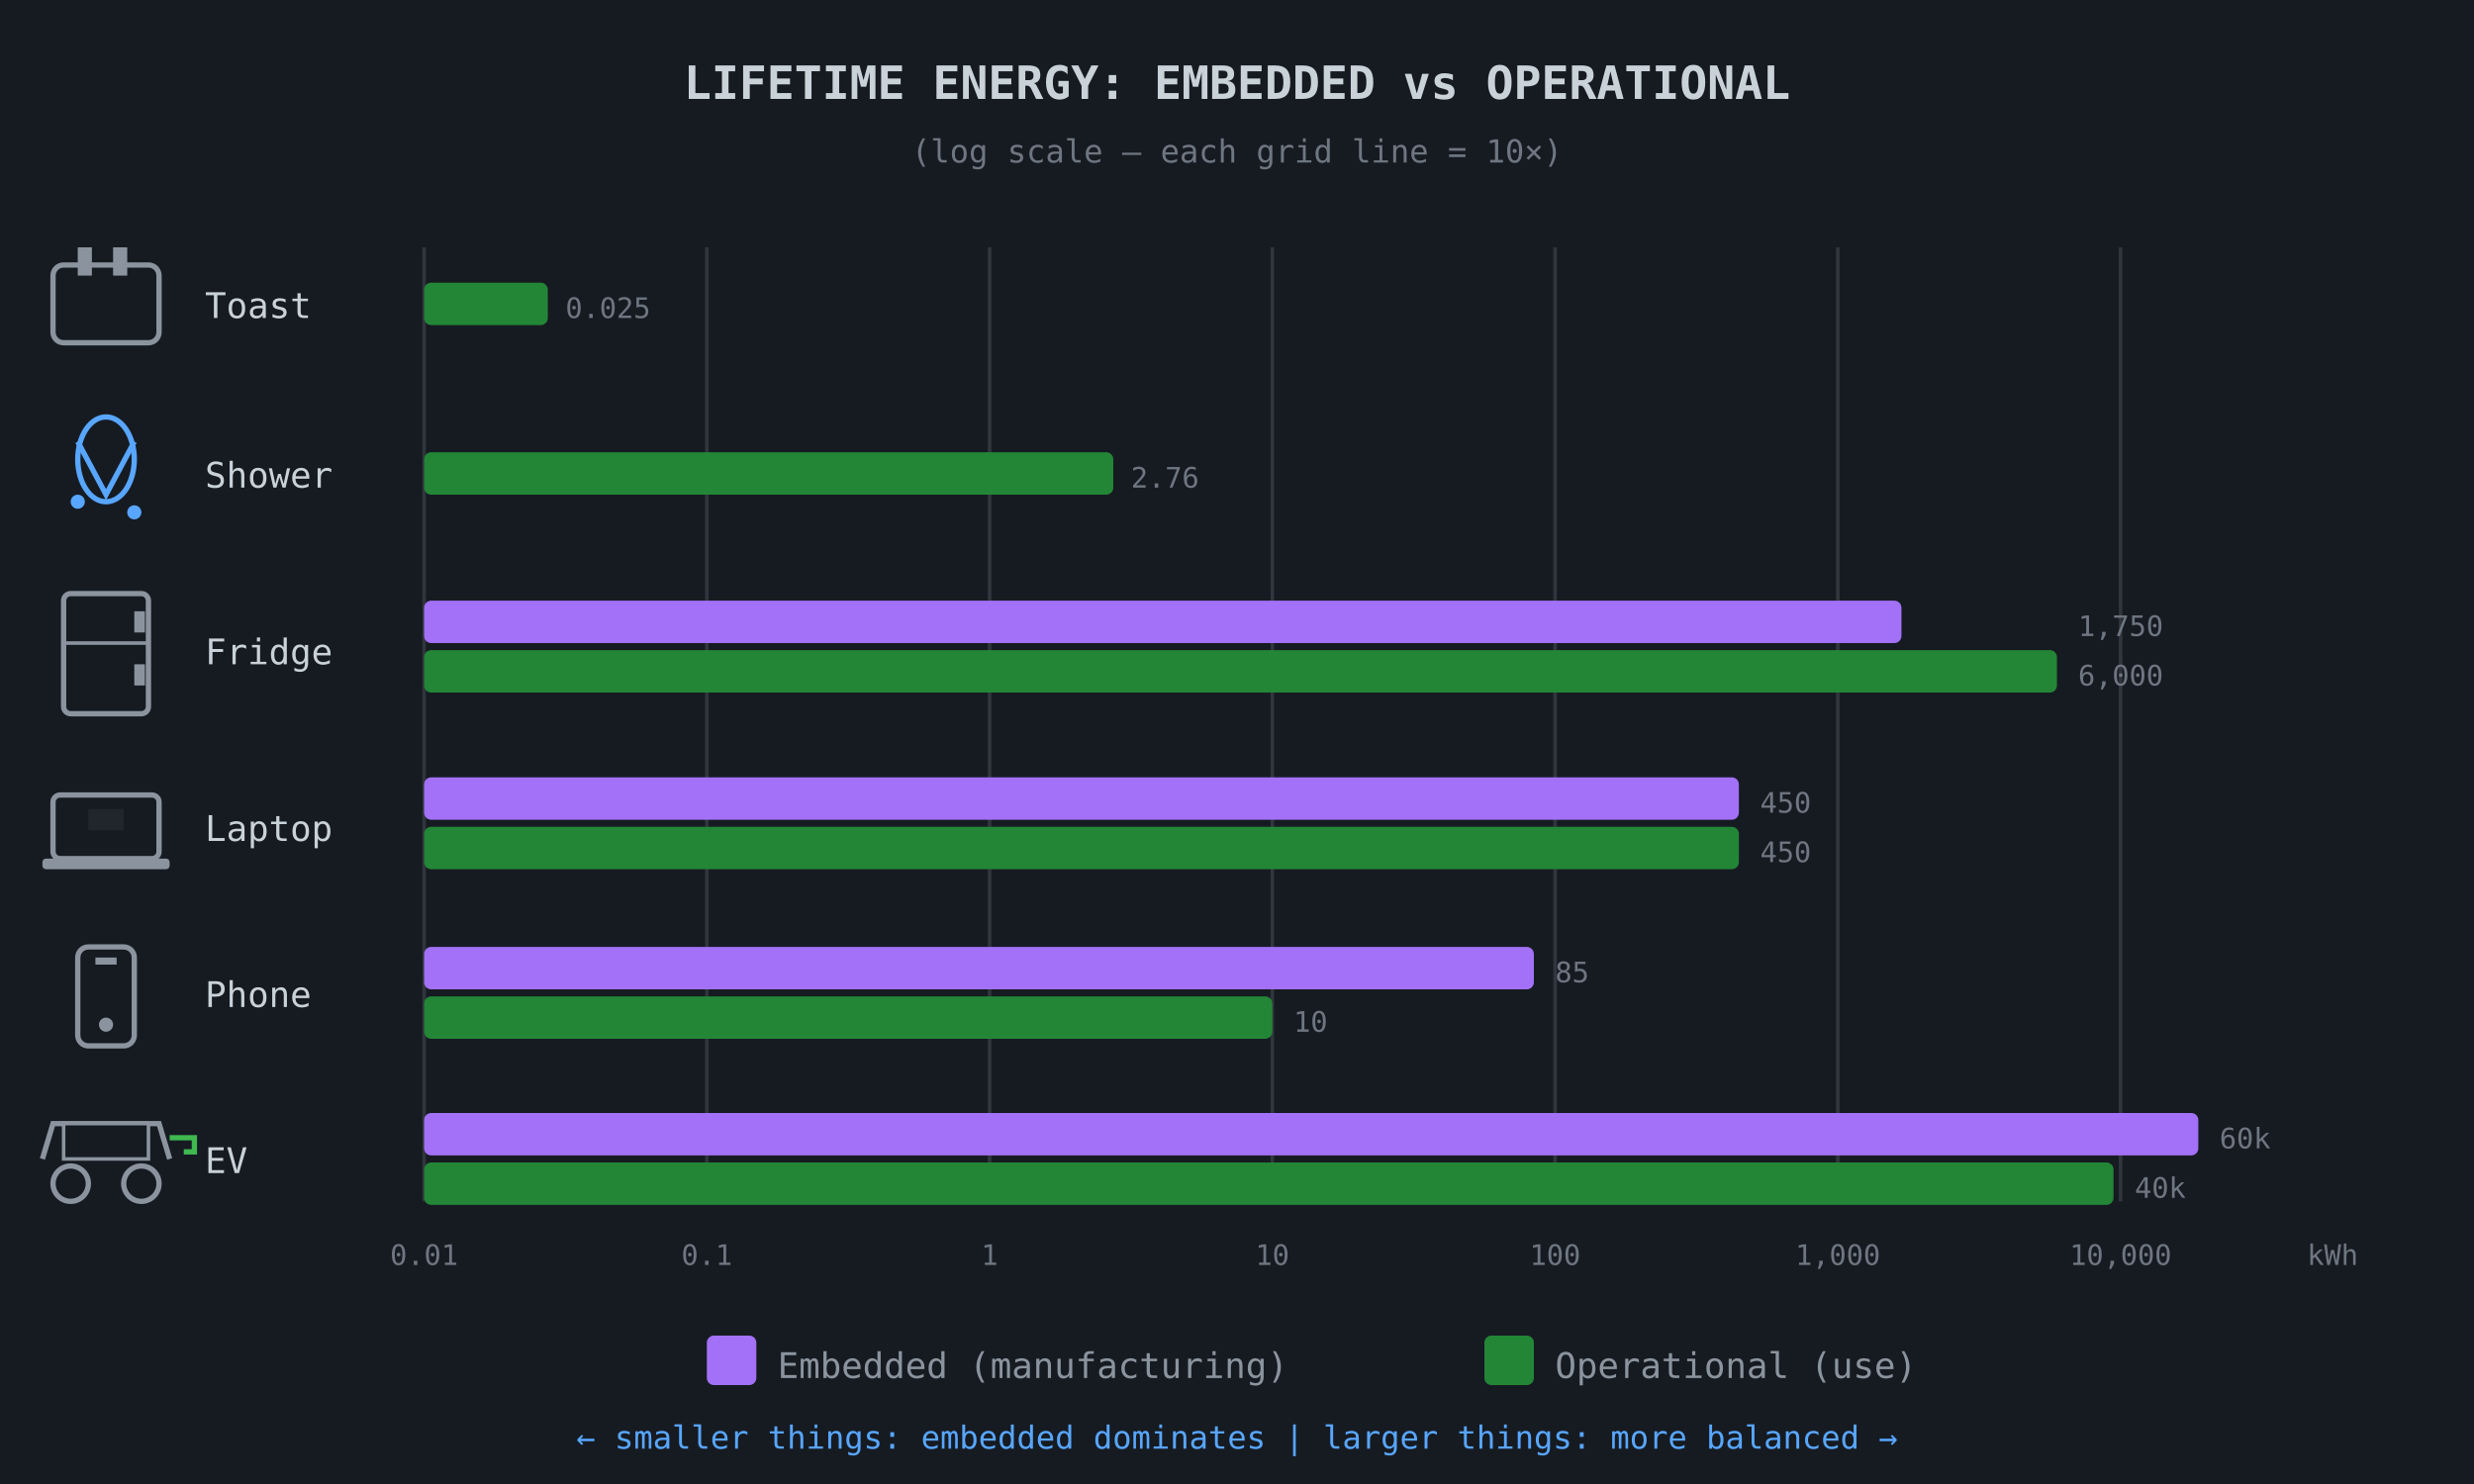
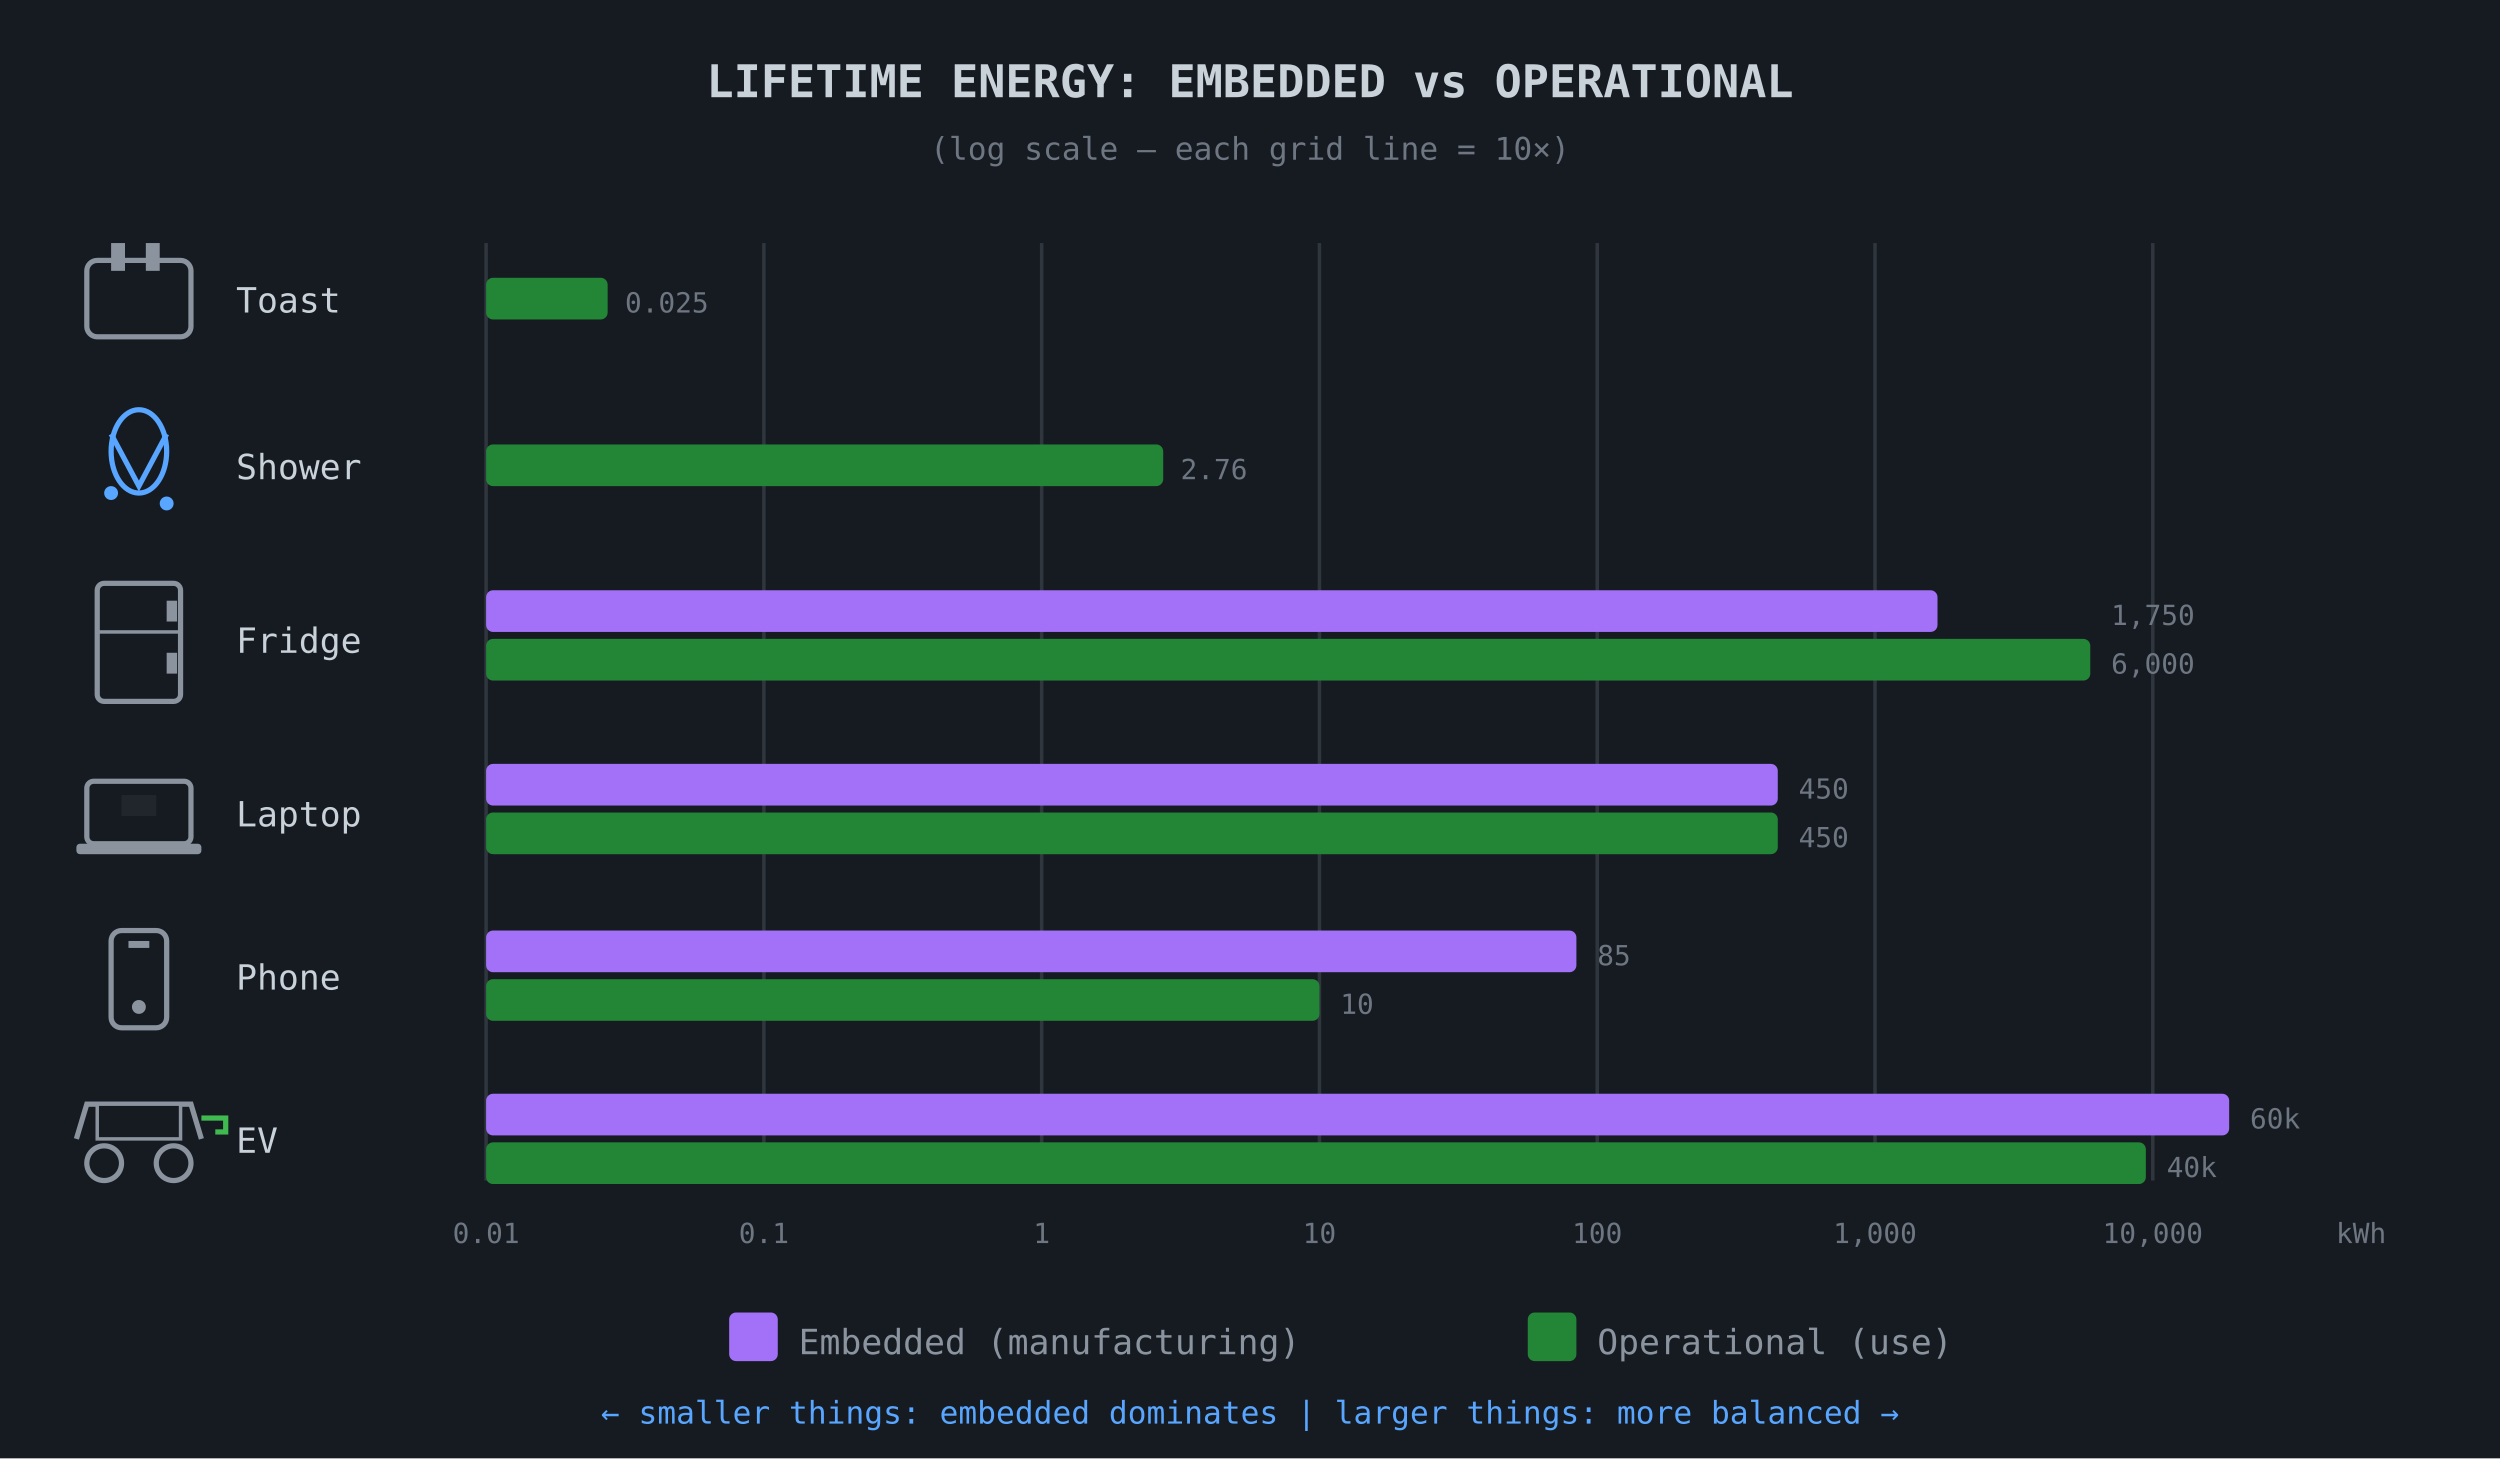
- <svg xmlns="http://www.w3.org/2000/svg" viewBox="0 0 700 420">
-   <rect width="700" height="420" fill="#161b22" />
-   <text x="350" y="28" fill="#c9d1d9" font-family="monospace" font-size="13" text-anchor="middle" font-weight="600">LIFETIME ENERGY: EMBEDDED vs OPERATIONAL</text>
-   <text x="350" y="46" fill="#6e7681" font-family="monospace" font-size="9" text-anchor="middle">(log scale — each grid line = 10×)</text>
-   <line x1="120" y1="70" x2="120" y2="340" stroke="#30363d" stroke-width="1" />
-   <line x1="200" y1="70" x2="200" y2="340" stroke="#30363d" stroke-width="1" />
-   <line x1="280" y1="70" x2="280" y2="340" stroke="#30363d" stroke-width="1" />
-   <line x1="360" y1="70" x2="360" y2="340" stroke="#30363d" stroke-width="1" />
-   <line x1="440" y1="70" x2="440" y2="340" stroke="#30363d" stroke-width="1" />
-   <line x1="520" y1="70" x2="520" y2="340" stroke="#30363d" stroke-width="1" />
-   <line x1="600" y1="70" x2="600" y2="340" stroke="#30363d" stroke-width="1" />
-   <text x="120" y="358" fill="#6e7681" font-family="monospace" font-size="8" text-anchor="middle">0.01</text>
-   <text x="200" y="358" fill="#6e7681" font-family="monospace" font-size="8" text-anchor="middle">0.1</text>
-   <text x="280" y="358" fill="#6e7681" font-family="monospace" font-size="8" text-anchor="middle">1</text>
-   <text x="360" y="358" fill="#6e7681" font-family="monospace" font-size="8" text-anchor="middle">10</text>
-   <text x="440" y="358" fill="#6e7681" font-family="monospace" font-size="8" text-anchor="middle">100</text>
-   <text x="520" y="358" fill="#6e7681" font-family="monospace" font-size="8" text-anchor="middle">1,000</text>
-   <text x="600" y="358" fill="#6e7681" font-family="monospace" font-size="8" text-anchor="middle">10,000</text>
-   <text x="660" y="358" fill="#6e7681" font-family="monospace" font-size="8" text-anchor="middle">kWh</text>
-   <rect x="15" y="75" width="30" height="22" rx="3" fill="none" stroke="#8b949e" stroke-width="1.5" />
-   <rect x="22" y="70" width="4" height="8" fill="#8b949e" />
+ <svg xmlns="http://www.w3.org/2000/svg" viewBox="0 0 720 420">
+   <rect width="720" height="420" fill="#161b22" />
+   <text x="360" y="28" fill="#c9d1d9" font-family="monospace" font-size="13" text-anchor="middle" font-weight="600">LIFETIME ENERGY: EMBEDDED vs OPERATIONAL</text>
+   <text x="360" y="46" fill="#6e7681" font-family="monospace" font-size="9" text-anchor="middle">(log scale — each grid line = 10×)</text>
+   <line x1="140" y1="70" x2="140" y2="340" stroke="#30363d" stroke-width="1" />
+   <line x1="220" y1="70" x2="220" y2="340" stroke="#30363d" stroke-width="1" />
+   <line x1="300" y1="70" x2="300" y2="340" stroke="#30363d" stroke-width="1" />
+   <line x1="380" y1="70" x2="380" y2="340" stroke="#30363d" stroke-width="1" />
+   <line x1="460" y1="70" x2="460" y2="340" stroke="#30363d" stroke-width="1" />
+   <line x1="540" y1="70" x2="540" y2="340" stroke="#30363d" stroke-width="1" />
+   <line x1="620" y1="70" x2="620" y2="340" stroke="#30363d" stroke-width="1" />
+   <text x="140" y="358" fill="#6e7681" font-family="monospace" font-size="8" text-anchor="middle">0.01</text>
+   <text x="220" y="358" fill="#6e7681" font-family="monospace" font-size="8" text-anchor="middle">0.1</text>
+   <text x="300" y="358" fill="#6e7681" font-family="monospace" font-size="8" text-anchor="middle">1</text>
+   <text x="380" y="358" fill="#6e7681" font-family="monospace" font-size="8" text-anchor="middle">10</text>
+   <text x="460" y="358" fill="#6e7681" font-family="monospace" font-size="8" text-anchor="middle">100</text>
+   <text x="540" y="358" fill="#6e7681" font-family="monospace" font-size="8" text-anchor="middle">1,000</text>
+   <text x="620" y="358" fill="#6e7681" font-family="monospace" font-size="8" text-anchor="middle">10,000</text>
+   <text x="680" y="358" fill="#6e7681" font-family="monospace" font-size="8" text-anchor="middle">kWh</text>
+   <rect x="25" y="75" width="30" height="22" rx="3" fill="none" stroke="#8b949e" stroke-width="1.5" />
  <rect x="32" y="70" width="4" height="8" fill="#8b949e" />
-   <text x="58" y="90" fill="#c9d1d9" font-family="monospace" font-size="10">Toast</text>
-   <rect x="120" y="80" width="35" height="12" fill="#238636" rx="2" />
-   <text x="160" y="90" fill="#6e7681" font-family="monospace" font-size="8">0.025</text>
-   <ellipse cx="30" cy="130" rx="8" ry="12" fill="none" stroke="#58a6ff" stroke-width="1.5" />
-   <path d="M22 125 L30 140 L38 125" fill="none" stroke="#58a6ff" stroke-width="1.5" />
-   <circle cx="22" cy="142" r="2" fill="#58a6ff" />
-   <circle cx="38" cy="145" r="2" fill="#58a6ff" />
-   <text x="58" y="138" fill="#c9d1d9" font-family="monospace" font-size="10">Shower</text>
-   <rect x="120" y="128" width="195" height="12" fill="#238636" rx="2" />
-   <text x="320" y="138" fill="#6e7681" font-family="monospace" font-size="8">2.76</text>
-   <rect x="18" y="168" width="24" height="34" rx="2" fill="none" stroke="#8b949e" stroke-width="1.5" />
-   <line x1="18" y1="182" x2="42" y2="182" stroke="#8b949e" stroke-width="1" />
-   <rect x="38" y="173" width="3" height="6" fill="#8b949e" />
-   <rect x="38" y="188" width="3" height="6" fill="#8b949e" />
-   <text x="58" y="188" fill="#c9d1d9" font-family="monospace" font-size="10">Fridge</text>
-   <rect x="120" y="170" width="418" height="12" fill="#a371f7" rx="2" />
-   <rect x="120" y="184" width="462" height="12" fill="#238636" rx="2" />
-   <text x="588" y="180" fill="#6e7681" font-family="monospace" font-size="8">1,750</text>
-   <text x="588" y="194" fill="#6e7681" font-family="monospace" font-size="8">6,000</text>
-   <rect x="15" y="225" width="30" height="18" rx="2" fill="none" stroke="#8b949e" stroke-width="1.5" />
-   <rect x="12" y="243" width="36" height="3" rx="1" fill="#8b949e" />
-   <rect x="25" y="229" width="10" height="6" fill="#21262d" />
-   <text x="58" y="238" fill="#c9d1d9" font-family="monospace" font-size="10">Laptop</text>
-   <rect x="120" y="220" width="372" height="12" fill="#a371f7" rx="2" />
-   <rect x="120" y="234" width="372" height="12" fill="#238636" rx="2" />
-   <text x="498" y="230" fill="#6e7681" font-family="monospace" font-size="8">450</text>
-   <text x="498" y="244" fill="#6e7681" font-family="monospace" font-size="8">450</text>
-   <rect x="22" y="268" width="16" height="28" rx="3" fill="none" stroke="#8b949e" stroke-width="1.5" />
-   <circle cx="30" cy="290" r="2" fill="#8b949e" />
-   <rect x="27" y="271" width="6" height="2" fill="#8b949e" />
-   <text x="58" y="285" fill="#c9d1d9" font-family="monospace" font-size="10">Phone</text>
-   <rect x="120" y="268" width="314" height="12" fill="#a371f7" rx="2" />
-   <rect x="120" y="282" width="240" height="12" fill="#238636" rx="2" />
-   <text x="440" y="278" fill="#6e7681" font-family="monospace" font-size="8">85</text>
-   <text x="366" y="292" fill="#6e7681" font-family="monospace" font-size="8">10</text>
-   <ellipse cx="20" cy="335" rx="5" ry="5" fill="none" stroke="#8b949e" stroke-width="1.5" />
-   <ellipse cx="40" cy="335" rx="5" ry="5" fill="none" stroke="#8b949e" stroke-width="1.5" />
-   <path d="M12 328 L15 318 L45 318 L48 328" fill="none" stroke="#8b949e" stroke-width="1.5" />
-   <rect x="18" y="318" width="24" height="10" fill="#161b22" stroke="#8b949e" stroke-width="1" />
-   <path d="M48 322 L55 322 L55 326 L52 326" fill="none" stroke="#3fb950" stroke-width="1.5" />
-   <text x="58" y="332" fill="#c9d1d9" font-family="monospace" font-size="10">EV</text>
-   <rect x="120" y="315" width="502" height="12" fill="#a371f7" rx="2" />
-   <rect x="120" y="329" width="478" height="12" fill="#238636" rx="2" />
-   <text x="628" y="325" fill="#6e7681" font-family="monospace" font-size="8">60k</text>
-   <text x="604" y="339" fill="#6e7681" font-family="monospace" font-size="8">40k</text>
-   <rect x="200" y="378" width="14" height="14" fill="#a371f7" rx="2" />
-   <text x="220" y="390" fill="#8b949e" font-family="monospace" font-size="10">Embedded (manufacturing)</text>
-   <rect x="420" y="378" width="14" height="14" fill="#238636" rx="2" />
-   <text x="440" y="390" fill="#8b949e" font-family="monospace" font-size="10">Operational (use)</text>
-   <text x="350" y="410" fill="#58a6ff" font-family="monospace" font-size="9" text-anchor="middle">← smaller things: embedded dominates | larger things: more balanced →</text>
+   <rect x="42" y="70" width="4" height="8" fill="#8b949e" />
+   <text x="68" y="90" fill="#c9d1d9" font-family="monospace" font-size="10">Toast</text>
+   <rect x="140" y="80" width="35" height="12" fill="#238636" rx="2" />
+   <text x="180" y="90" fill="#6e7681" font-family="monospace" font-size="8">0.025</text>
+   <ellipse cx="40" cy="130" rx="8" ry="12" fill="none" stroke="#58a6ff" stroke-width="1.5" />
+   <path d="M32 125 L40 140 L48 125" fill="none" stroke="#58a6ff" stroke-width="1.5" />
+   <circle cx="32" cy="142" r="2" fill="#58a6ff" />
+   <circle cx="48" cy="145" r="2" fill="#58a6ff" />
+   <text x="68" y="138" fill="#c9d1d9" font-family="monospace" font-size="10">Shower</text>
+   <rect x="140" y="128" width="195" height="12" fill="#238636" rx="2" />
+   <text x="340" y="138" fill="#6e7681" font-family="monospace" font-size="8">2.76</text>
+   <rect x="28" y="168" width="24" height="34" rx="2" fill="none" stroke="#8b949e" stroke-width="1.5" />
+   <line x1="28" y1="182" x2="52" y2="182" stroke="#8b949e" stroke-width="1" />
+   <rect x="48" y="173" width="3" height="6" fill="#8b949e" />
+   <rect x="48" y="188" width="3" height="6" fill="#8b949e" />
+   <text x="68" y="188" fill="#c9d1d9" font-family="monospace" font-size="10">Fridge</text>
+   <rect x="140" y="170" width="418" height="12" fill="#a371f7" rx="2" />
+   <rect x="140" y="184" width="462" height="12" fill="#238636" rx="2" />
+   <text x="608" y="180" fill="#6e7681" font-family="monospace" font-size="8">1,750</text>
+   <text x="608" y="194" fill="#6e7681" font-family="monospace" font-size="8">6,000</text>
+   <rect x="25" y="225" width="30" height="18" rx="2" fill="none" stroke="#8b949e" stroke-width="1.5" />
+   <rect x="22" y="243" width="36" height="3" rx="1" fill="#8b949e" />
+   <rect x="35" y="229" width="10" height="6" fill="#21262d" />
+   <text x="68" y="238" fill="#c9d1d9" font-family="monospace" font-size="10">Laptop</text>
+   <rect x="140" y="220" width="372" height="12" fill="#a371f7" rx="2" />
+   <rect x="140" y="234" width="372" height="12" fill="#238636" rx="2" />
+   <text x="518" y="230" fill="#6e7681" font-family="monospace" font-size="8">450</text>
+   <text x="518" y="244" fill="#6e7681" font-family="monospace" font-size="8">450</text>
+   <rect x="32" y="268" width="16" height="28" rx="3" fill="none" stroke="#8b949e" stroke-width="1.5" />
+   <circle cx="40" cy="290" r="2" fill="#8b949e" />
+   <rect x="37" y="271" width="6" height="2" fill="#8b949e" />
+   <text x="68" y="285" fill="#c9d1d9" font-family="monospace" font-size="10">Phone</text>
+   <rect x="140" y="268" width="314" height="12" fill="#a371f7" rx="2" />
+   <rect x="140" y="282" width="240" height="12" fill="#238636" rx="2" />
+   <text x="460" y="278" fill="#6e7681" font-family="monospace" font-size="8">85</text>
+   <text x="386" y="292" fill="#6e7681" font-family="monospace" font-size="8">10</text>
+   <ellipse cx="30" cy="335" rx="5" ry="5" fill="none" stroke="#8b949e" stroke-width="1.5" />
+   <ellipse cx="50" cy="335" rx="5" ry="5" fill="none" stroke="#8b949e" stroke-width="1.5" />
+   <path d="M22 328 L25 318 L55 318 L58 328" fill="none" stroke="#8b949e" stroke-width="1.5" />
+   <rect x="28" y="318" width="24" height="10" fill="#161b22" stroke="#8b949e" stroke-width="1" />
+   <path d="M58 322 L65 322 L65 326 L62 326" fill="none" stroke="#3fb950" stroke-width="1.5" />
+   <text x="68" y="332" fill="#c9d1d9" font-family="monospace" font-size="10">EV</text>
+   <rect x="140" y="315" width="502" height="12" fill="#a371f7" rx="2" />
+   <rect x="140" y="329" width="478" height="12" fill="#238636" rx="2" />
+   <text x="648" y="325" fill="#6e7681" font-family="monospace" font-size="8">60k</text>
+   <text x="624" y="339" fill="#6e7681" font-family="monospace" font-size="8">40k</text>
+   <rect x="210" y="378" width="14" height="14" fill="#a371f7" rx="2" />
+   <text x="230" y="390" fill="#8b949e" font-family="monospace" font-size="10">Embedded (manufacturing)</text>
+   <rect x="440" y="378" width="14" height="14" fill="#238636" rx="2" />
+   <text x="460" y="390" fill="#8b949e" font-family="monospace" font-size="10">Operational (use)</text>
+   <text x="360" y="410" fill="#58a6ff" font-family="monospace" font-size="9" text-anchor="middle">← smaller things: embedded dominates | larger things: more balanced →</text>
</svg>
